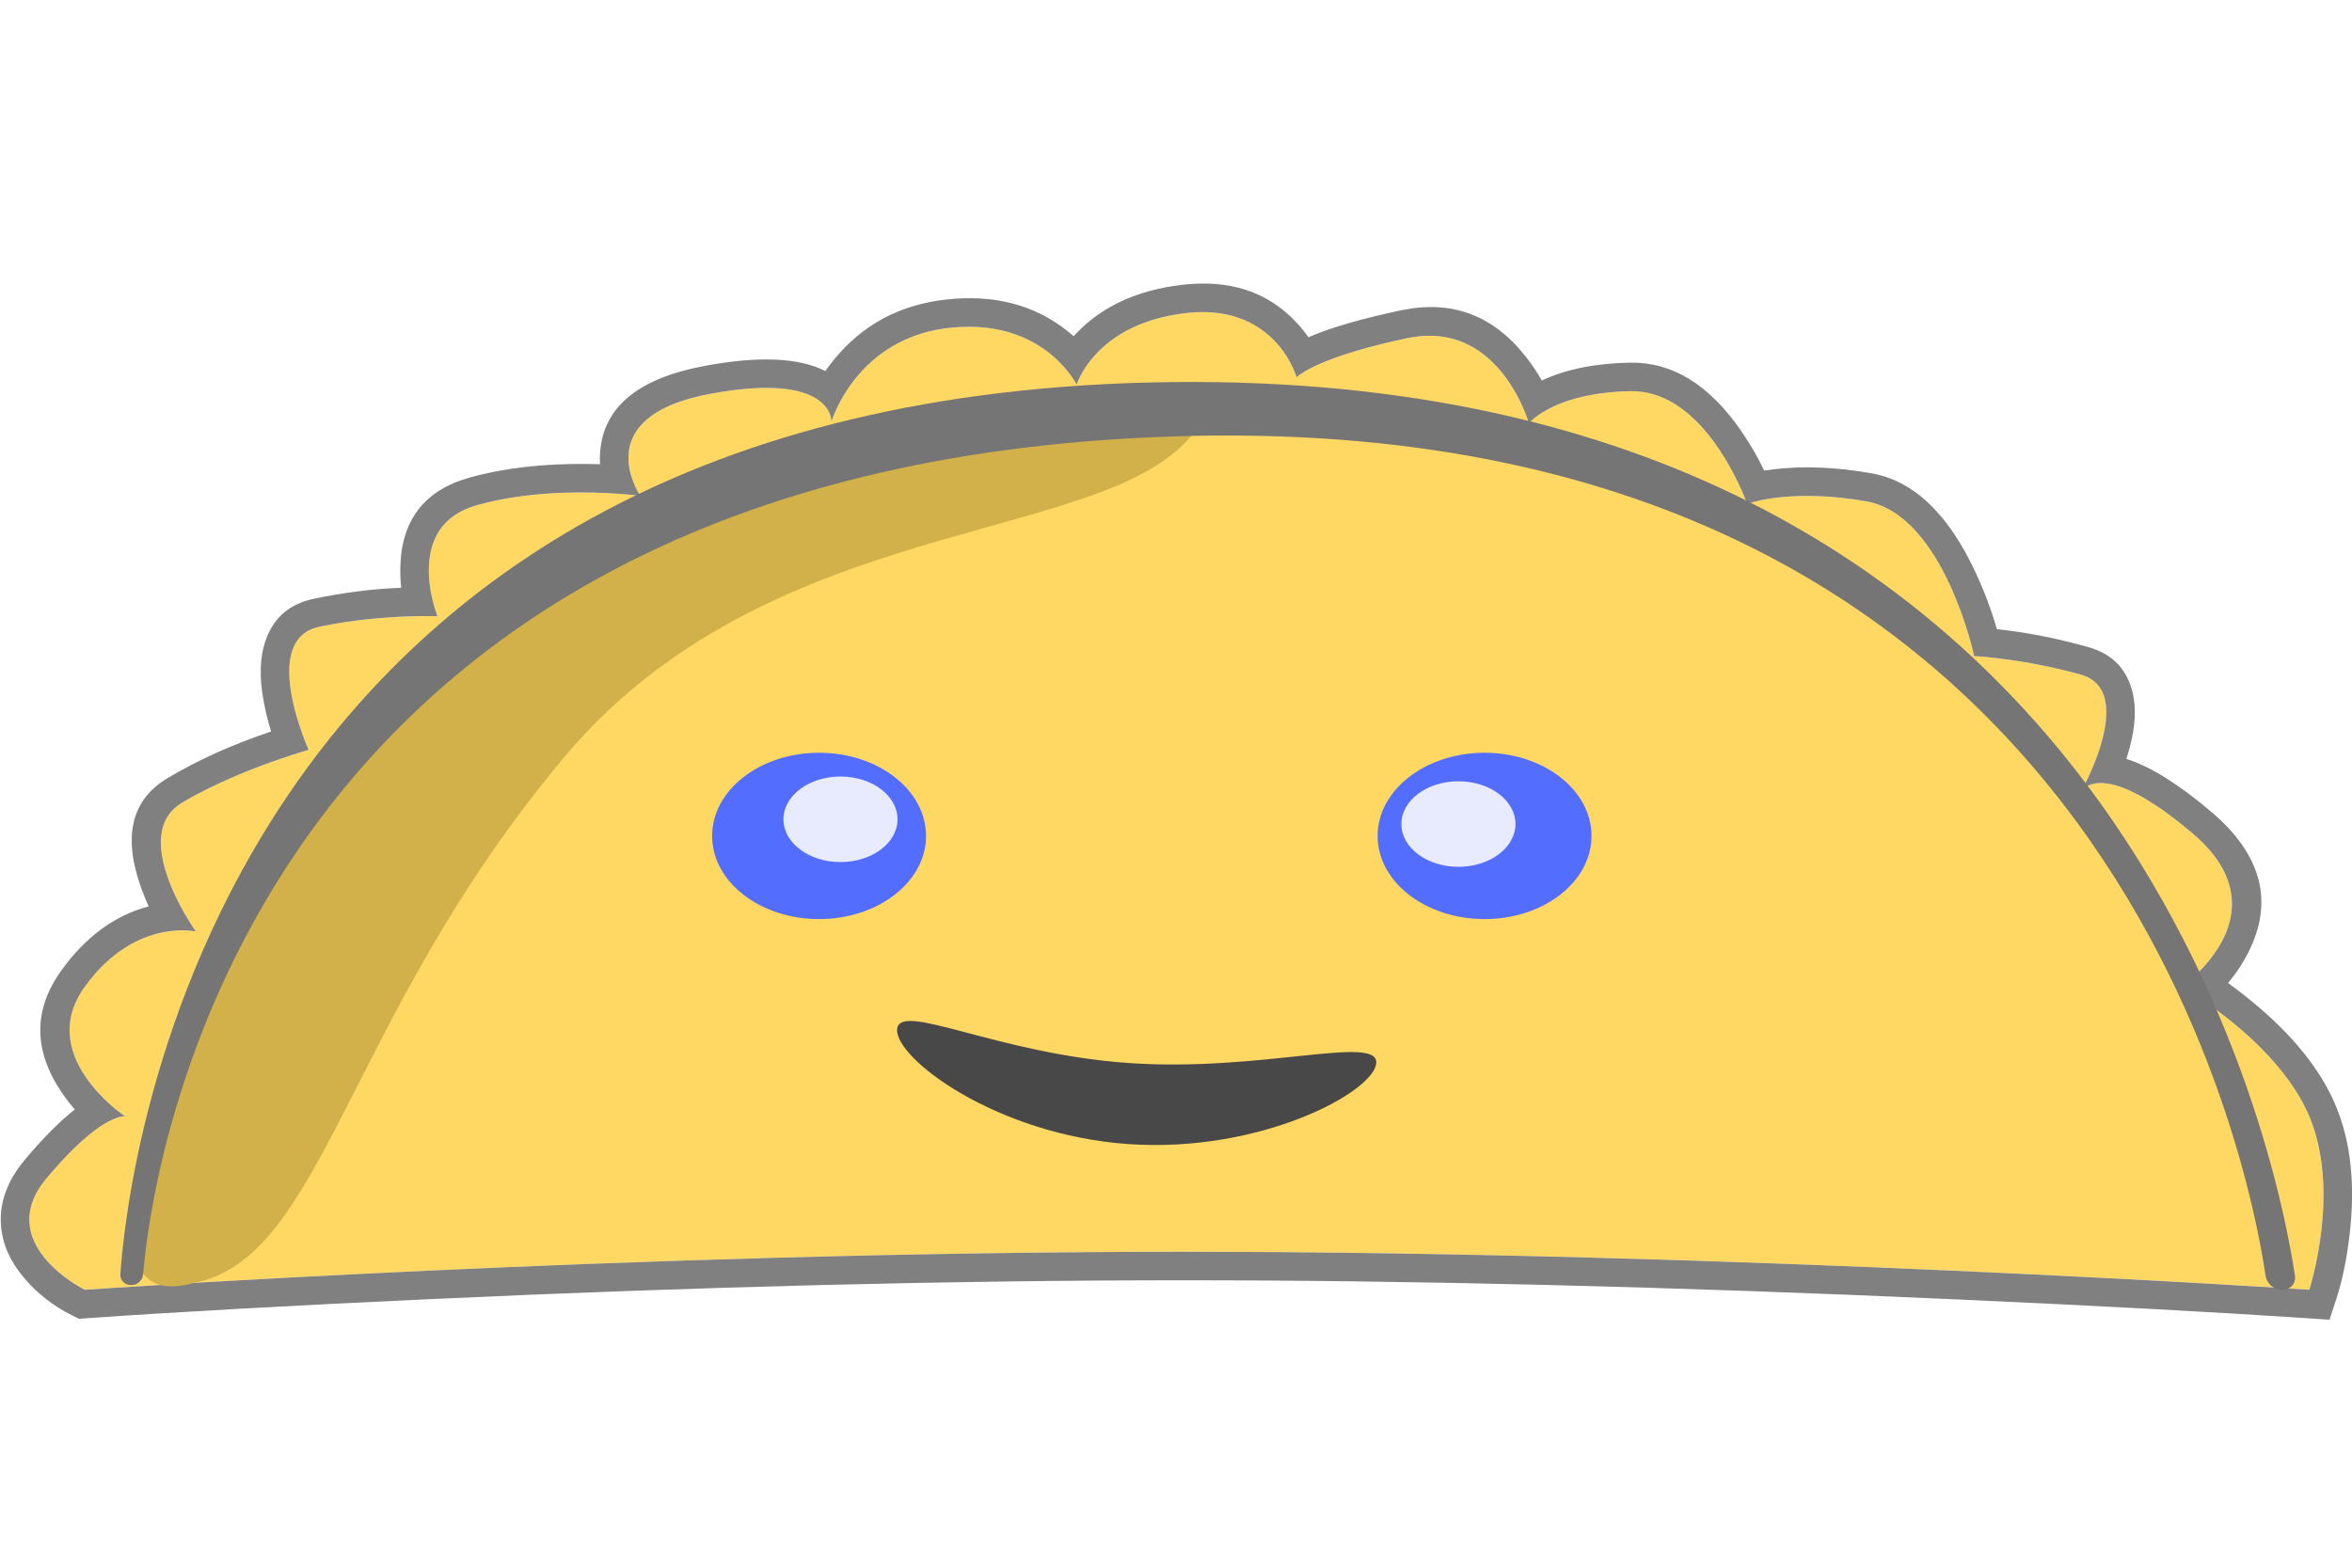
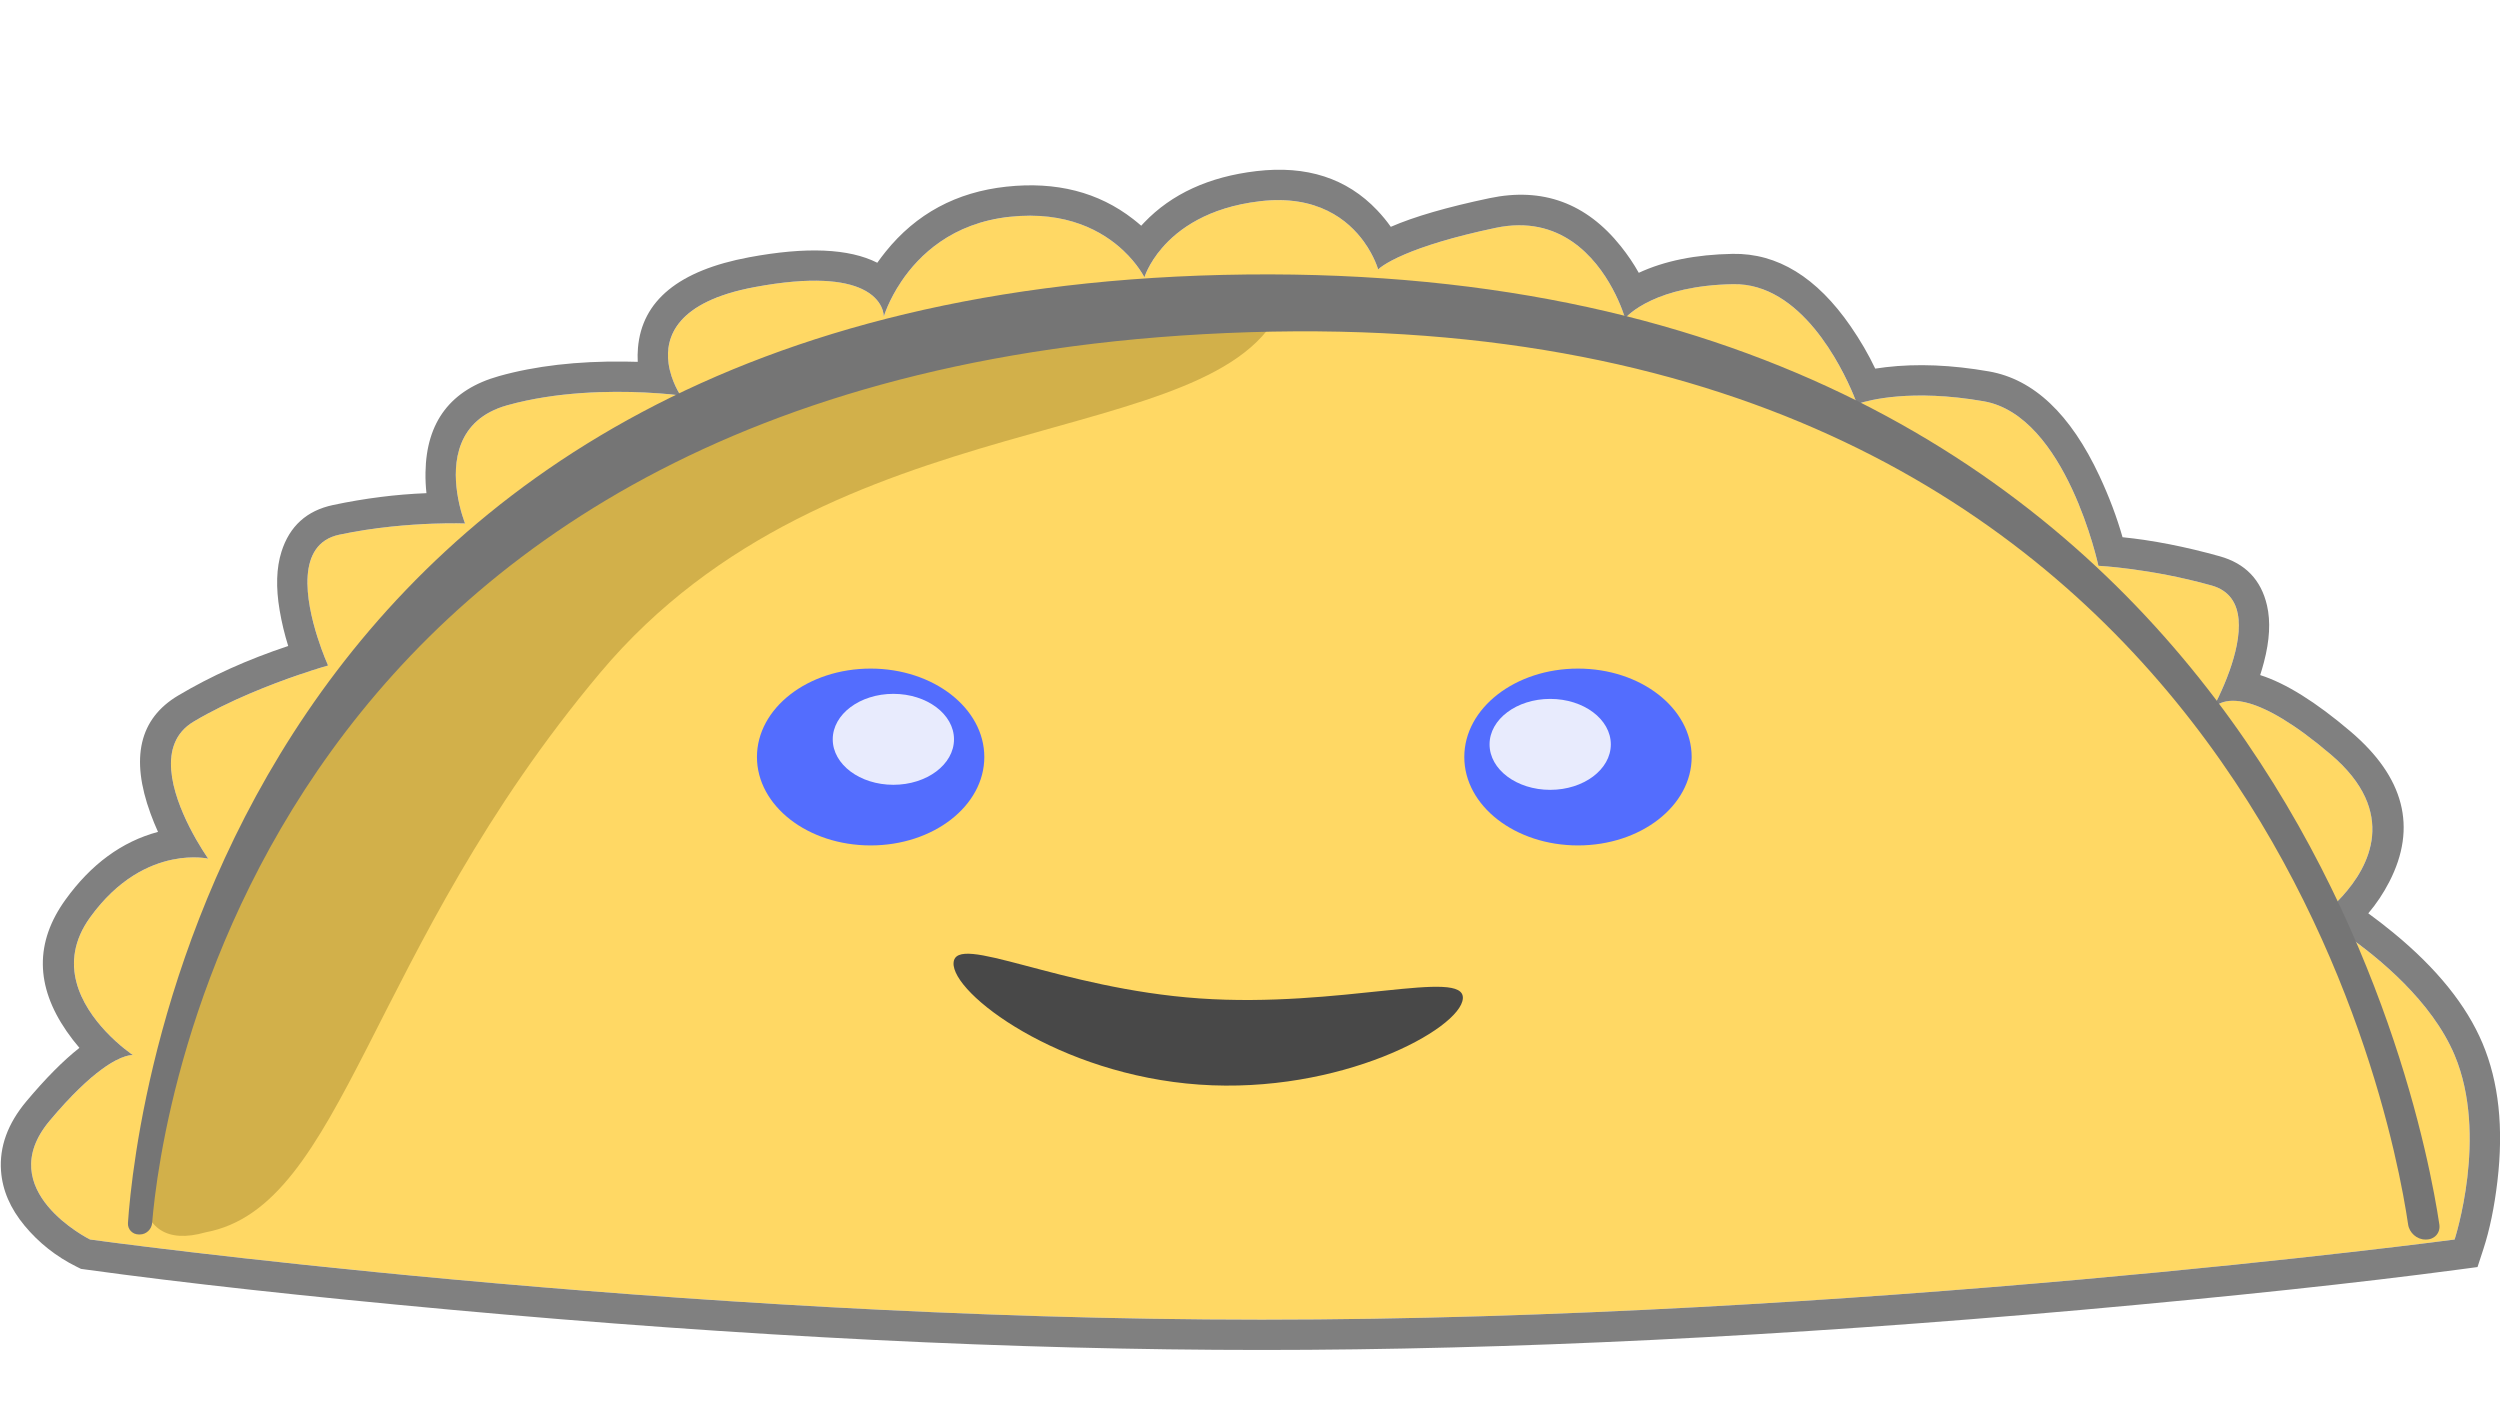
- <svg xmlns="http://www.w3.org/2000/svg" width="60" height="40" viewBox="0 0 494.807 277.739" fill="none" stroke="none" version="1.1">
+ <svg xmlns="http://www.w3.org/2000/svg" width="494.807" height="277.739" viewBox="0 0 494.807 277.739" fill="none" stroke="none" version="1.1">
  <g id="SingleElement">
    <g style="fill:#FFD864;fill-rule:evenodd;mix-blend-mode:normal;" transform="translate(6.161 39.606)">
-       <path id="body" d="M220.341 15.278C220.341 15.278 224.157 2.467 243.209 0.22C262.262 -2.028 266.607 13.723 266.607 13.723C266.607 13.723 270.436 9.582 289.877 5.488C309.315 1.394 315.483 23.39 315.483 23.39C315.483 23.39 320.699 16.929 336.862 16.638C353.025 16.347 361.398 40.373 361.398 40.373C361.398 40.373 370.11 36.963 386.458 39.814C402.807 42.664 409.167 72.38 409.167 72.38C409.167 72.38 419.367 72.867 431.547 76.268C443.728 79.67 431.547 101.087 431.547 101.087C431.547 101.087 435.354 92.895 455.158 109.724C474.962 126.553 452.807 141.981 452.807 141.981C452.807 141.981 472.948 153.288 479.662 169.226C486.376 185.16 479.662 205.724 479.662 205.724C479.662 205.724 359.887 197.725 242.889 197.725C125.888 197.725 11.658 205.724 11.658 205.724C11.658 205.724 -7.91 196.023 3.657 182.225C15.225 168.428 20.157 169.226 20.157 169.226C20.157 169.226 1.123 156.599 11.658 141.981C22.193 127.366 35.045 130.337 35.045 130.337C35.045 130.337 20.6 110.102 32.16 103.219C43.719 96.337 58.77 92.11 58.77 92.11C58.77 92.11 48.243 68.921 60.996 66.219C73.749 63.516 85.884 63.999 85.884 63.999C85.884 63.999 78.224 45.094 94.218 40.61C110.212 36.125 128.55 38.666 128.55 38.666C128.55 38.666 117.104 22.097 143.161 17.222C169.218 12.347 168.76 23.056 168.76 23.056C168.76 23.056 173.876 5.443 193.671 3.304C213.465 1.165 220.341 15.278 220.341 15.278Z" />
-       <path d="M223.817 9.488C221.137 12.606 220.341 15.278 220.341 15.278C220.341 15.278 219.094 12.72 216.135 9.946C212.144 6.206 205.037 2.076 193.671 3.304C182.273 4.535 175.742 10.898 172.252 16.073C169.68 19.887 168.76 23.056 168.76 23.056C168.76 23.056 168.904 19.687 164.434 17.589C160.934 15.945 154.604 15.081 143.161 17.222C127.686 20.117 125.439 27.136 126.165 32.36C126.662 35.933 128.55 38.666 128.55 38.666C128.55 38.666 125.769 38.281 121.429 38.075C114.623 37.752 103.983 37.872 94.218 40.61C84.127 43.439 83.452 52.008 84.328 57.949C84.841 61.423 85.884 63.999 85.884 63.999C85.884 63.999 83.41 63.9 79.523 64.041C74.8 64.212 67.991 64.736 60.996 66.219C52.302 68.061 54.427 79.425 56.661 86.472C57.704 89.761 58.77 92.11 58.77 92.11C58.77 92.11 56.487 92.751 53.017 93.941C47.576 95.805 39.217 99.017 32.16 103.219C24.755 107.628 28.021 117.516 31.325 124.054C33.179 127.723 35.045 130.337 35.045 130.337C35.045 130.337 32.155 129.669 27.992 130.525C23.377 131.474 17.197 134.297 11.658 141.981C5.057 151.14 10.065 159.517 14.725 164.497C17.503 167.465 20.157 169.226 20.157 169.226C20.157 169.226 18.222 168.913 13.931 172.071C11.373 173.954 7.978 177.072 3.657 182.225C-7.91 196.023 11.658 205.724 11.658 205.724C11.658 205.724 125.888 197.725 242.889 197.725C359.887 197.725 479.662 205.724 479.662 205.724C479.662 205.724 486.376 185.16 479.662 169.226C475.166 158.552 464.646 149.954 458.188 145.44C455.003 143.214 452.807 141.981 452.807 141.981C452.807 141.981 455.046 140.421 457.464 137.754C462.653 132.03 468.666 121.203 455.158 109.724C447.761 103.439 442.596 100.644 439.028 99.609C433.759 98.08 431.969 100.388 431.616 100.963C431.984 100.299 433.737 97.053 435.136 93.103C437.427 86.638 438.77 78.285 431.547 76.268C419.367 72.867 409.167 72.38 409.167 72.38C409.167 72.38 402.807 42.664 386.458 39.814C372.084 37.307 363.614 39.641 361.778 40.241C361.525 40.324 361.398 40.373 361.398 40.373C361.398 40.373 361.159 39.688 360.685 38.551C358.348 32.953 350.296 16.396 336.862 16.638C329.211 16.776 324.013 18.296 320.66 19.859C316.93 21.598 315.483 23.39 315.483 23.39C315.483 23.39 314.748 20.769 312.986 17.505C309.643 11.313 302.605 2.807 289.877 5.488C281.044 7.348 275.434 9.218 271.942 10.704C267.747 12.49 266.607 13.723 266.607 13.723C266.607 13.723 265.898 11.152 263.796 8.235C260.695 3.933 254.564 -1.12 243.209 0.22C232.859 1.44 227.005 5.779 223.817 9.488ZM219.71 5.07Q218.946 4.401 218.107 3.749Q207.806 -4.258 193.026 -2.661Q178.181 -1.057 169.115 10.223Q168.241 11.312 167.475 12.399Q159.067 8.142 142.057 11.324Q121.275 15.212 120.105 29.274Q119.989 30.662 120.063 32.01Q118.79 31.972 117.442 31.956Q103.419 31.798 92.598 34.832Q78.294 38.843 78.054 53.89Q78.021 55.98 78.243 58.003Q69.144 58.359 59.752 60.349Q51.944 62.004 49.547 69.598Q48.035 74.383 49.185 81.179Q49.792 84.769 50.882 88.252Q38.85 92.253 29.09 98.064Q17.591 104.911 23.633 121.421Q24.31 123.27 25.112 125.045Q14.398 127.919 6.791 138.473Q-2.269 151.044 7.02 164.495Q8.221 166.234 9.561 167.789Q4.783 171.544 -0.941 178.37Q-6.48 184.978 -5.957 192.154Q-5.54 197.872 -1.296 202.982Q2.962 208.11 8.993 211.1L10.453 211.823L12.077 211.71Q40.562 209.715 83.676 207.718Q169.903 203.725 242.889 203.725Q315.881 203.725 404.881 207.719Q449.388 209.716 479.262 211.711L483.918 212.022L485.366 207.586Q487.23 201.878 488.139 194.152Q490.002 178.314 485.192 166.897Q480.419 155.568 467.522 144.988Q464.986 142.907 462.577 141.163Q464.996 138.312 466.75 134.896Q475.042 118.747 459.043 105.152Q448.764 96.417 441.181 94.01Q441.581 92.755 441.917 91.482Q443.626 84.995 442.533 80.238Q440.783 72.618 433.16 70.489Q422.927 67.631 413.937 66.723Q412.239 60.749 409.375 54.617Q400.785 36.221 387.489 33.903Q376.409 31.971 367.097 33.066Q365.992 33.196 364.989 33.352Q362.994 29.146 360.132 24.992Q350.077 10.399 336.754 10.639Q325.841 10.835 318.191 14.39Q316.689 11.711 314.663 9.166Q304.413 -3.705 288.64 -0.383Q276.051 2.268 269.109 5.288Q267.931 3.607 266.407 2Q257.401 -7.496 242.507 -5.739Q228.458 -4.082 220.297 4.442Q219.997 4.755 219.71 5.07ZM431.547 101.087C431.547 101.087 431.571 101.045 431.616 100.963C431.568 101.041 431.547 101.087 431.547 101.087Z" fill-rule="evenodd" style="fill:#808080;fill-rule:evenodd;" />
+       <path id="body" d="M220.341 15.278C220.341 15.278 224.157 2.467 243.21 0.22C262.262 -2.028 266.607 13.723 266.607 13.723C266.607 13.723 270.436 9.582 289.877 5.488C309.316 1.394 315.483 23.39 315.483 23.39C315.483 23.39 320.699 16.929 336.862 16.638C353.025 16.347 361.398 40.373 361.398 40.373C361.398 40.373 370.11 36.963 386.458 39.814C402.807 42.664 409.167 72.38 409.167 72.38C409.167 72.38 419.368 72.867 431.547 76.268C443.728 79.67 431.547 101.088 431.547 101.088C431.547 101.088 435.354 92.895 455.158 109.724C474.962 126.553 452.807 141.981 452.807 141.981C452.807 141.981 472.949 153.288 479.662 169.226C486.376 185.161 479.662 205.724 479.662 205.724C479.662 205.724 360.568 221.583 243.571 221.583C126.57 221.583 11.658 205.724 11.658 205.724C11.658 205.724 -7.91 196.024 3.657 182.225C15.225 168.428 20.157 169.226 20.157 169.226C20.157 169.226 1.123 156.6 11.658 141.981C22.193 127.366 35.045 130.337 35.045 130.337C35.045 130.337 20.6 110.102 32.16 103.219C43.719 96.337 58.77 92.111 58.77 92.111C58.77 92.111 48.243 68.921 60.996 66.219C73.749 63.516 85.884 63.999 85.884 63.999C85.884 63.999 78.224 45.094 94.218 40.61C110.212 36.125 128.55 38.666 128.55 38.666C128.55 38.666 117.104 22.097 143.161 17.222C169.218 12.347 168.76 23.056 168.76 23.056C168.76 23.056 173.876 5.443 193.671 3.304C213.465 1.165 220.341 15.278 220.341 15.278Z" />
+       <path d="M223.817 9.488C221.137 12.606 220.341 15.278 220.341 15.278C220.341 15.278 219.094 12.72 216.135 9.946C212.144 6.206 205.037 2.076 193.671 3.304C182.273 4.535 175.742 10.898 172.252 16.073C169.681 19.887 168.76 23.056 168.76 23.056C168.76 23.056 168.904 19.687 164.434 17.589C160.934 15.945 154.604 15.081 143.161 17.222C127.686 20.117 125.439 27.136 126.165 32.36C126.662 35.933 128.55 38.666 128.55 38.666C128.55 38.666 125.769 38.281 121.429 38.075C114.623 37.752 103.984 37.872 94.218 40.61C84.127 43.439 83.452 52.008 84.328 57.949C84.841 61.423 85.884 63.999 85.884 63.999C85.884 63.999 83.41 63.9 79.523 64.041C74.8 64.212 67.991 64.736 60.996 66.219C52.302 68.061 54.427 79.425 56.661 86.472C57.704 89.761 58.77 92.111 58.77 92.111C58.77 92.111 56.487 92.752 53.017 93.941C47.576 95.805 39.217 99.017 32.16 103.219C24.755 107.628 28.021 117.516 31.325 124.055C33.179 127.723 35.045 130.337 35.045 130.337C35.045 130.337 32.155 129.669 27.992 130.525C23.377 131.474 17.197 134.297 11.658 141.981C5.057 151.14 10.065 159.517 14.725 164.497C17.503 167.465 20.157 169.226 20.157 169.226C20.157 169.226 18.222 168.913 13.931 172.072C11.373 173.955 7.978 177.072 3.657 182.225C-7.91 196.024 11.658 205.724 11.658 205.724C11.658 205.724 126.57 221.583 243.571 221.583C360.568 221.583 479.662 205.724 479.662 205.724C479.662 205.724 486.376 185.161 479.662 169.226C475.166 158.552 464.646 149.955 458.188 145.44C455.004 143.214 452.807 141.981 452.807 141.981C452.807 141.981 455.046 140.422 457.464 137.754C462.653 132.03 468.666 121.203 455.158 109.724C447.761 103.439 442.596 100.644 439.028 99.609C433.759 98.08 431.969 100.388 431.616 100.963C431.984 100.299 433.737 97.053 435.136 93.103C437.427 86.638 438.77 78.285 431.547 76.268C419.368 72.867 409.167 72.38 409.167 72.38C409.167 72.38 402.807 42.664 386.458 39.814C372.085 37.307 363.615 39.641 361.778 40.241C361.526 40.324 361.398 40.373 361.398 40.373C361.398 40.373 361.16 39.688 360.685 38.55C358.348 32.951 350.295 16.396 336.862 16.638C329.211 16.776 324.013 18.296 320.66 19.859C316.93 21.598 315.483 23.39 315.483 23.39C315.483 23.39 314.748 20.769 312.986 17.505C309.644 11.313 302.605 2.807 289.877 5.488C281.044 7.348 275.435 9.218 271.942 10.704C267.747 12.49 266.607 13.723 266.607 13.723C266.607 13.723 265.898 11.152 263.796 8.235C260.695 3.933 254.564 -1.12 243.21 0.22C232.859 1.44 227.005 5.779 223.817 9.488ZM219.71 5.07Q218.948 4.403 218.112 3.753Q207.811 -4.259 193.027 -2.661Q178.181 -1.057 169.116 10.223Q168.241 11.312 167.475 12.399Q159.067 8.142 142.057 11.324Q121.276 15.212 120.105 29.274Q119.989 30.662 120.063 32.01Q118.791 31.972 117.445 31.956Q103.42 31.798 92.598 34.833Q78.293 38.843 78.054 53.89Q78.021 55.98 78.243 58.003Q69.144 58.359 59.752 60.349Q51.945 62.004 49.547 69.598Q48.035 74.383 49.185 81.179Q49.792 84.769 50.882 88.252Q38.851 92.253 29.09 98.064Q17.591 104.911 23.633 121.421Q24.31 123.27 25.112 125.045Q14.398 127.919 6.791 138.473Q-2.269 151.044 7.02 164.495Q8.221 166.234 9.561 167.79Q4.783 171.544 -0.941 178.371Q-6.48 184.978 -5.957 192.155Q-5.54 197.872 -1.296 202.982Q2.962 208.11 8.993 211.1L9.869 211.534L10.838 211.668Q39.7 215.651 83.193 219.629Q170.169 227.583 243.571 227.583Q316.96 227.584 406.024 219.63Q450.551 215.654 480.454 211.672L484.195 211.174L485.366 207.587Q487.23 201.878 488.139 194.152Q490.003 178.314 485.192 166.897Q480.419 155.568 467.522 144.988Q464.986 142.907 462.578 141.164Q464.992 138.317 466.745 134.906Q475.047 118.752 459.043 105.152Q448.764 96.417 441.181 94.01Q441.583 92.751 441.919 91.473Q443.626 84.988 442.532 80.233Q440.78 72.617 433.16 70.489Q422.927 67.631 413.937 66.723Q412.241 60.757 409.381 54.628Q400.79 36.222 387.489 33.903Q376.409 31.971 367.097 33.066Q365.992 33.196 364.989 33.352Q362.992 29.142 360.128 24.987Q350.074 10.399 336.754 10.639Q325.841 10.835 318.191 14.39Q316.688 11.708 314.659 9.162Q304.41 -3.704 288.641 -0.383Q276.051 2.268 269.11 5.288Q267.931 3.607 266.407 2Q257.401 -7.496 242.507 -5.739Q228.458 -4.082 220.297 4.442Q219.997 4.755 219.71 5.07ZM431.547 101.088C431.547 101.088 431.571 101.045 431.616 100.963C431.568 101.041 431.547 101.088 431.547 101.088Z" fill-rule="evenodd" style="fill:#808080;fill-rule:evenodd;" />
    </g>
    <path id="rightEye" d="M0 17.5C0 7.835 10.074 0 22.5 0C34.926 0 45 7.835 45 17.5C45 27.165 34.926 35 22.5 35C10.074 35 0 27.165 0 17.5Z" style="fill:#536DFE;fill-rule:evenodd;mix-blend-mode:normal;" transform="translate(289.818 132.329)" />
    <path id="Oval" d="M0.257 173.604C-4.104 122.129 47.862 29.849 93.856 0C103.397 30.799 37.271 70.941 37.25 142.563C37.23 214.186 66.393 256.015 48.629 277.599C30.399 304.511 4.618 225.08 0.257 173.604Z" style="fill:#D2B04A;fill-rule:evenodd;mix-blend-mode:normal;" transform="matrix(0.766 0.643 -0.643 0.766 181.921 0)" />
    <path id="leftEye" d="M0 17.5C0 7.835 10.074 0 22.5 0C34.926 0 45 7.835 45 17.5C45 27.165 34.926 35 22.5 35C10.074 35 0 27.165 0 17.5Z" style="fill:#536DFE;fill-rule:evenodd;mix-blend-mode:normal;" transform="translate(149.818 132.329)" />
    <path id="arch" d="M0.005 187.745C1.459 166.411 19.213 2.224 221.382 0.021C421.745 -2.162 453.853 163.708 457.485 188.054C457.729 189.689 456.541 191.021 454.888 191.021L454.687 191.021C453.034 191.021 451.545 189.689 451.305 188.053C447.805 164.237 417.12 5.325 221.984 11.44C25.392 17.6 6.458 167.424 4.793 187.747C4.69 189.002 3.622 190.021 2.363 190.021L2.161 190.021C0.902 190.021 -0.08 189.001 0.005 187.745Z" style="fill:#757575;fill-rule:evenodd;mix-blend-mode:normal;" transform="translate(25.318 54.308)" />
    <path id="muth" d="M0 2.002C0 -4.08 21.121 5.637 49.012 5.637C76.902 5.637 101 -4.08 101 2.002C101 8.084 78.065 22.649 50.174 22.649C22.284 22.649 0 8.084 0 2.002Z" style="fill:#484848;fill-rule:evenodd;mix-blend-mode:normal;" transform="matrix(0.998 0.07 -0.07 0.998 188.873 188.553)" />
    <path id="Oval" d="M0 9C0 4.029 5.373 0 12 0C18.627 0 24 4.029 24 9C24 13.971 18.627 18 12 18C5.373 18 0 13.971 0 9Z" style="fill:#E8EBFD;fill-rule:evenodd;mix-blend-mode:normal;" transform="translate(164.818 137.329)" />
    <path id="Oval" d="M0 9C0 4.029 5.373 0 12 0C18.627 0 24 4.029 24 9C24 13.971 18.627 18 12 18C5.373 18 0 13.971 0 9Z" style="fill:#E8EBFD;fill-rule:evenodd;mix-blend-mode:normal;" transform="translate(294.818 138.329)" />
  </g>
</svg>
